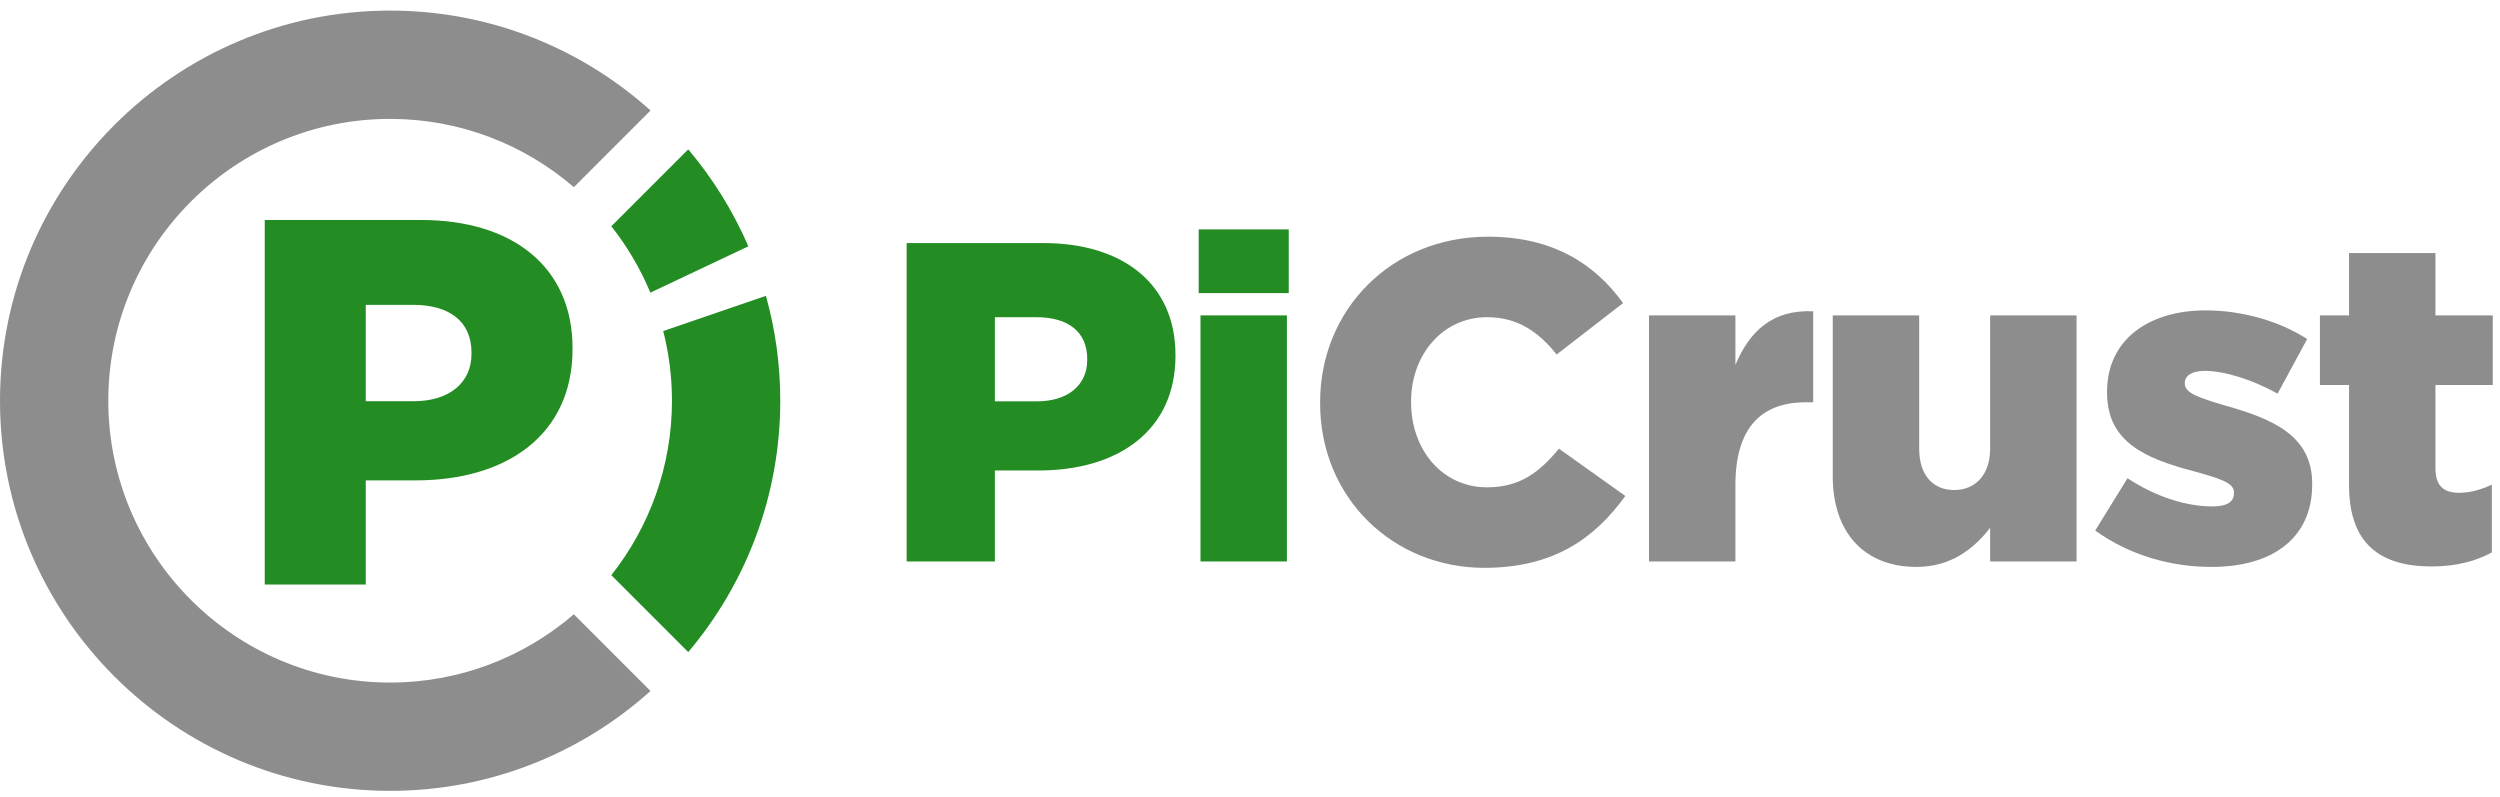
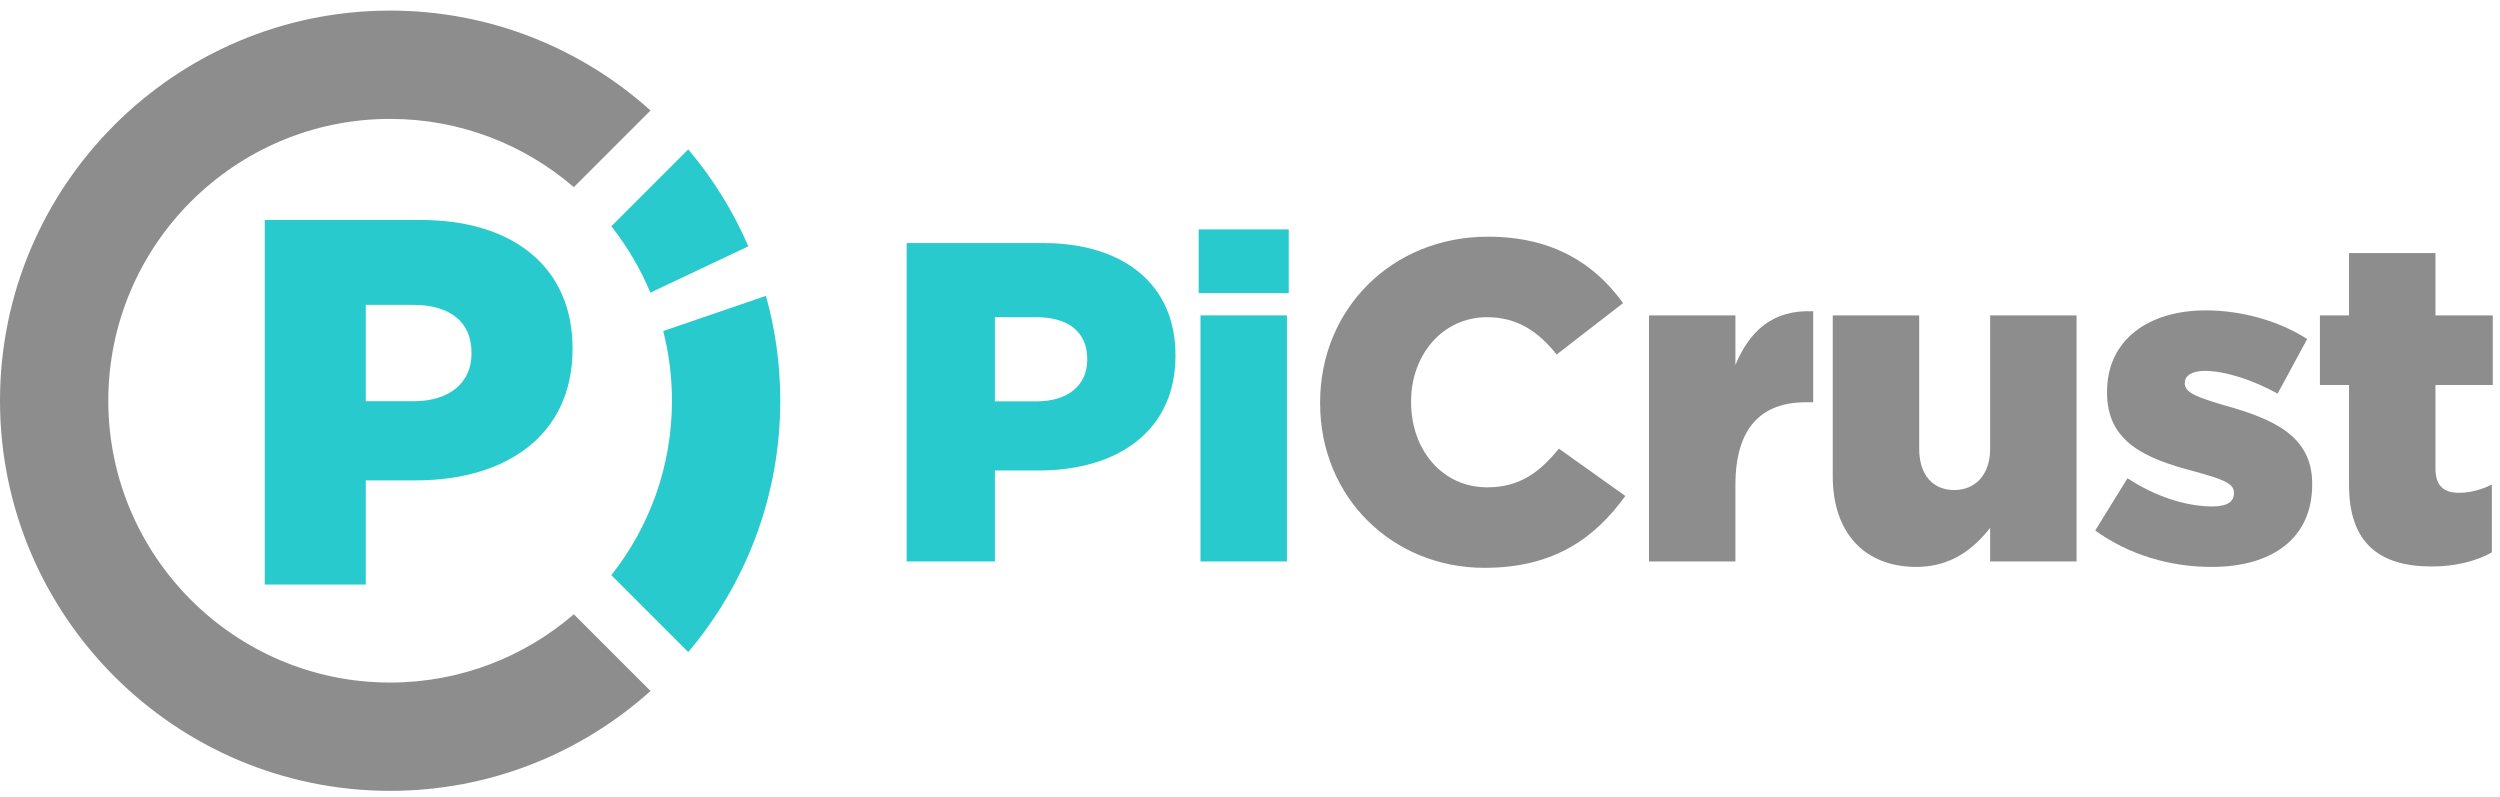
<svg xmlns="http://www.w3.org/2000/svg" xmlns:xlink="http://www.w3.org/1999/xlink" version="1.1" id="Layer_1" x="0px" y="0px" width="923.331px" height="294px" viewBox="0 0 923.331 294" enable-background="new 0 0 923.331 294" xml:space="preserve">
  <g>
    <defs>
      <rect id="SVGID_1_" x="-179.669" y="-252" width="1280" height="800" />
    </defs>
    <clipPath id="SVGID_2_">
      <use xlink:href="#SVGID_1_" overflow="visible" />
    </clipPath>
-     <path clip-path="url(#SVGID_2_)" fill="#238D23" d="M334.854,89.768h50.399c29.735,0,48.888,15.288,48.888,41.328v0.336   c0,27.721-21.336,42.336-50.568,42.336h-16.127v33.6h-32.592V89.768z M382.901,148.231c11.592,0,18.648-6.048,18.648-15.288v-0.336   c0-10.08-7.057-15.455-18.816-15.455h-15.287v31.079H382.901z" />
-     <path clip-path="url(#SVGID_2_)" fill="#238D23" d="M442.708,84.729h33.264v23.52h-33.264V84.729z M443.379,116.48h31.92v90.887   h-31.92V116.48z" />
+     <path clip-path="url(#SVGID_2_)" fill="#29CACD" d="M334.854,89.768h50.399c29.735,0,48.888,15.288,48.888,41.328v0.336   c0,27.721-21.336,42.336-50.568,42.336h-16.127v33.6h-32.592V89.768z M382.901,148.231c11.592,0,18.648-6.048,18.648-15.288v-0.336   c0-10.08-7.057-15.455-18.816-15.455h-15.287v31.079H382.901z" />
+     <path clip-path="url(#SVGID_2_)" fill="#29CACD" d="M442.708,84.729h33.264v23.52h-33.264V84.729z M443.379,116.48h31.92v90.887   h-31.92V116.48z" />
    <path clip-path="url(#SVGID_2_)" fill="#8D8D8D" d="M487.561,148.904v-0.337c0-34.271,26.377-61.151,61.992-61.151   c24.023,0,39.48,10.08,49.896,24.529l-24.528,18.982c-6.72-8.4-14.448-13.775-25.704-13.775c-16.464,0-28.056,13.943-28.056,31.079   v0.336c0,17.641,11.592,31.417,28.056,31.417c12.264,0,19.488-5.713,26.544-14.28l24.528,17.472   c-11.088,15.288-26.04,26.544-52.08,26.544C514.61,209.72,487.561,184.016,487.561,148.904" />
    <path clip-path="url(#SVGID_2_)" fill="#8D8D8D" d="M609.025,116.48h31.92v18.312c5.208-12.433,13.608-20.496,28.727-19.824v33.601   h-2.687c-16.632,0-26.04,9.576-26.04,30.575v28.224h-31.92V116.48z" />
    <path clip-path="url(#SVGID_2_)" fill="#8D8D8D" d="M676.895,175.951V116.48h31.92v49.224c0,9.911,5.209,15.288,12.938,15.288   c7.559,0,13.271-5.377,13.271-15.288V116.48h31.92v90.887h-31.92v-12.432c-5.881,7.561-14.279,14.448-27.217,14.448   C688.489,209.384,676.895,196.615,676.895,175.951" />
    <path clip-path="url(#SVGID_2_)" fill="#8D8D8D" d="M773.829,195.943l11.93-19.319c10.414,6.888,21.84,10.415,31.246,10.415   c5.545,0,8.064-1.68,8.064-4.871v-0.336c0-3.528-5.039-5.04-14.615-7.729c-17.978-4.703-32.256-10.752-32.256-29.062v-0.336   c0-19.322,15.455-30.074,36.455-30.074c13.271,0,27.049,3.865,37.465,10.584l-10.92,20.162c-9.408-5.209-19.656-8.4-26.881-8.4   c-4.871,0-7.393,1.848-7.393,4.367v0.336c0,3.529,5.209,5.207,14.785,8.064c17.977,5.039,32.256,11.256,32.256,28.896v0.336   c0,19.992-14.953,30.408-37.129,30.408C801.549,209.384,786.43,205.016,773.829,195.943" />
    <path clip-path="url(#SVGID_2_)" fill="#8D8D8D" d="M867.573,179.144v-36.959h-10.752v-25.705h10.752V93.465h31.92v23.015h21.168   v25.705h-21.168v30.743c0,6.385,2.855,9.072,8.736,9.072c4.199,0,8.232-1.176,12.096-3.024v25.032   c-5.713,3.191-13.271,5.208-22.176,5.208C878.997,209.216,867.573,200.816,867.573,179.144" />
    <path clip-path="url(#SVGID_2_)" fill="#8D8D8D" d="M211.938,226.872c-18.234,15.707-41.951,25.217-67.849,25.217   C86.694,252.089,40,205.395,40,148S86.694,43.911,144.089,43.911c25.898,0,49.615,9.51,67.849,25.217l28.325-28.323   C214.738,17.88,181.016,3.911,144.089,3.911C64.638,3.911,0,68.549,0,148s64.638,144.089,144.089,144.089   c36.927,0,70.649-13.969,96.174-36.893L211.938,226.872z" />
-     <path clip-path="url(#SVGID_2_)" fill="#238D23" d="M97.776,81.244h57.707c34.047,0,55.975,17.504,55.975,47.318v0.386   c0,31.737-24.429,48.473-57.898,48.473h-18.466v38.47H97.776V81.244z M152.79,148.184c13.272,0,21.351-6.926,21.351-17.504v-0.386   c0-11.542-8.079-17.696-21.543-17.696h-17.504v35.586H152.79z" />
-     <path clip-path="url(#SVGID_2_)" fill="#238D23" d="M244.945,122.263c2.103,8.235,3.233,16.856,3.233,25.737   c0,24.309-8.379,46.696-22.396,64.432l28.406,28.406c21.193-25.094,33.99-57.497,33.99-92.838c0-13.418-1.849-26.41-5.297-38.741   L244.945,122.263z" />
-     <path clip-path="url(#SVGID_2_)" fill="#238D23" d="M276.393,90.965c-5.645-13.039-13.156-25.088-22.205-35.802l-28.406,28.405   c5.865,7.42,10.726,15.666,14.416,24.515L276.393,90.965z" />
+     <path clip-path="url(#SVGID_2_)" fill="#29CACD" d="M97.776,81.244h57.707c34.047,0,55.975,17.504,55.975,47.318v0.386   c0,31.737-24.429,48.473-57.898,48.473h-18.466v38.47H97.776V81.244z M152.79,148.184c13.272,0,21.351-6.926,21.351-17.504v-0.386   c0-11.542-8.079-17.696-21.543-17.696h-17.504v35.586H152.79z" />
+     <path clip-path="url(#SVGID_2_)" fill="#29CACD" d="M244.945,122.263c2.103,8.235,3.233,16.856,3.233,25.737   c0,24.309-8.379,46.696-22.396,64.432l28.406,28.406c21.193-25.094,33.99-57.497,33.99-92.838c0-13.418-1.849-26.41-5.297-38.741   L244.945,122.263z" />
+     <path clip-path="url(#SVGID_2_)" fill="#29CACD" d="M276.393,90.965c-5.645-13.039-13.156-25.088-22.205-35.802l-28.406,28.405   c5.865,7.42,10.726,15.666,14.416,24.515L276.393,90.965z" />
  </g>
</svg>
